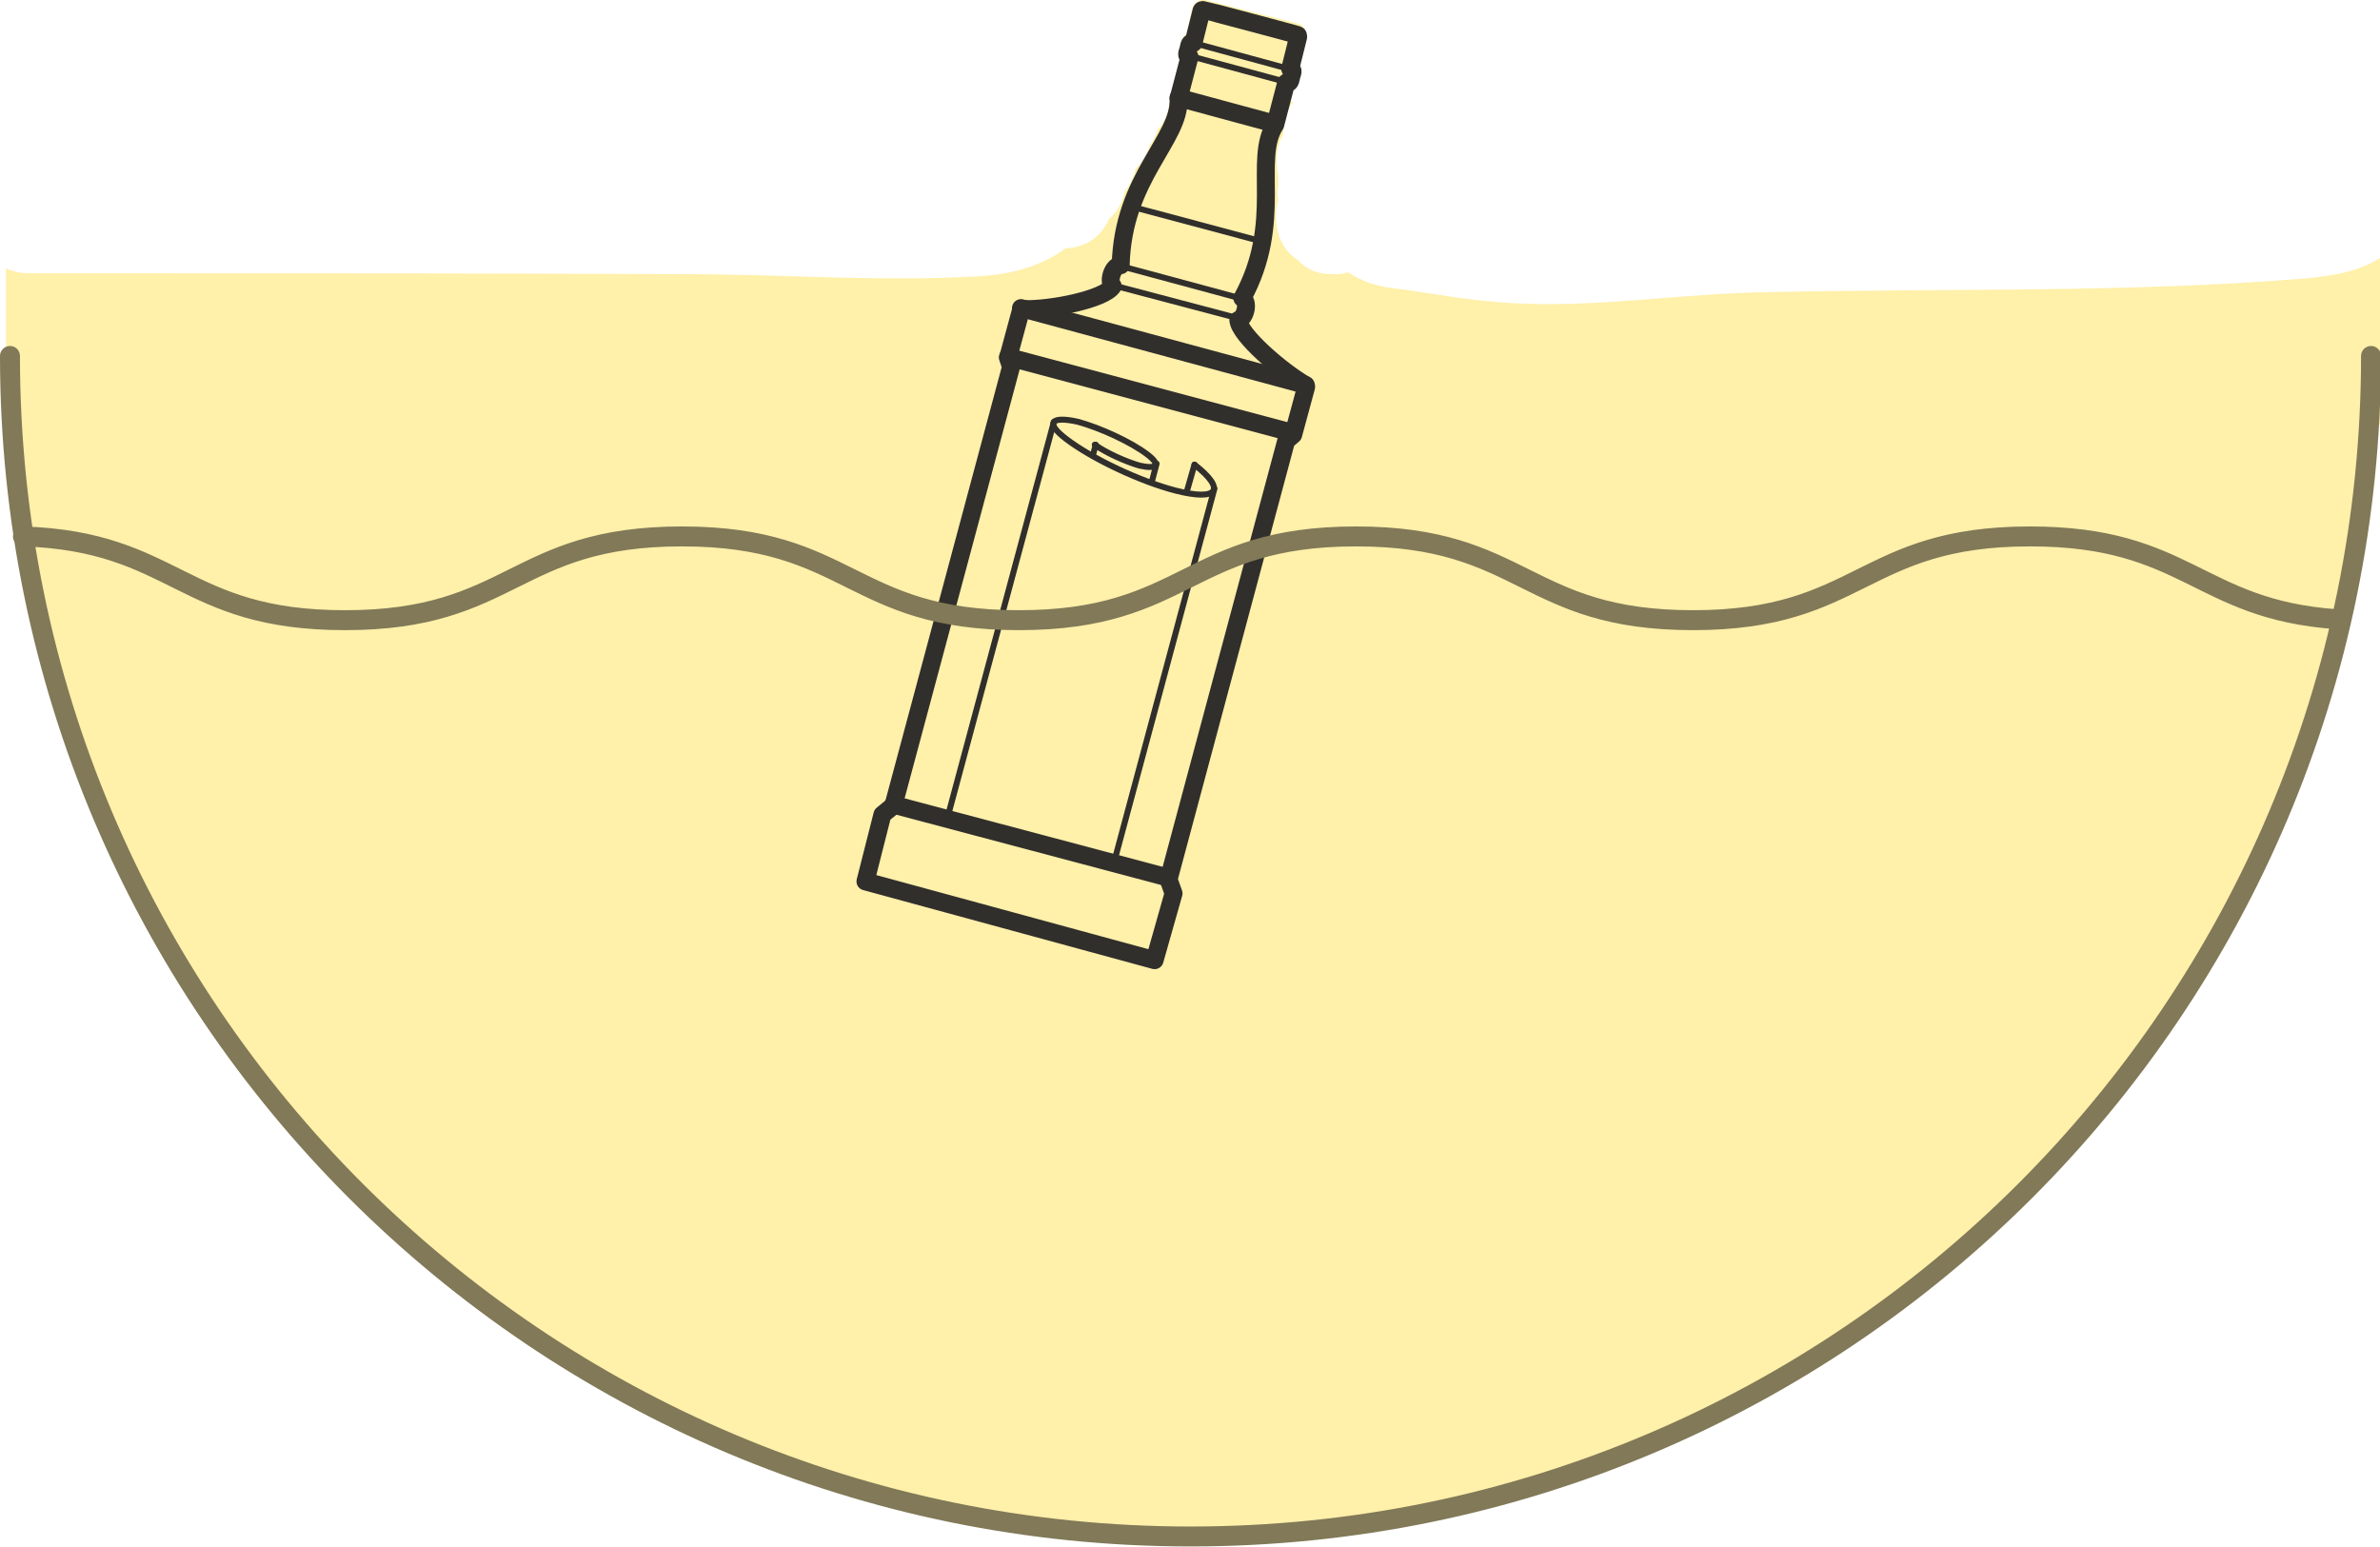
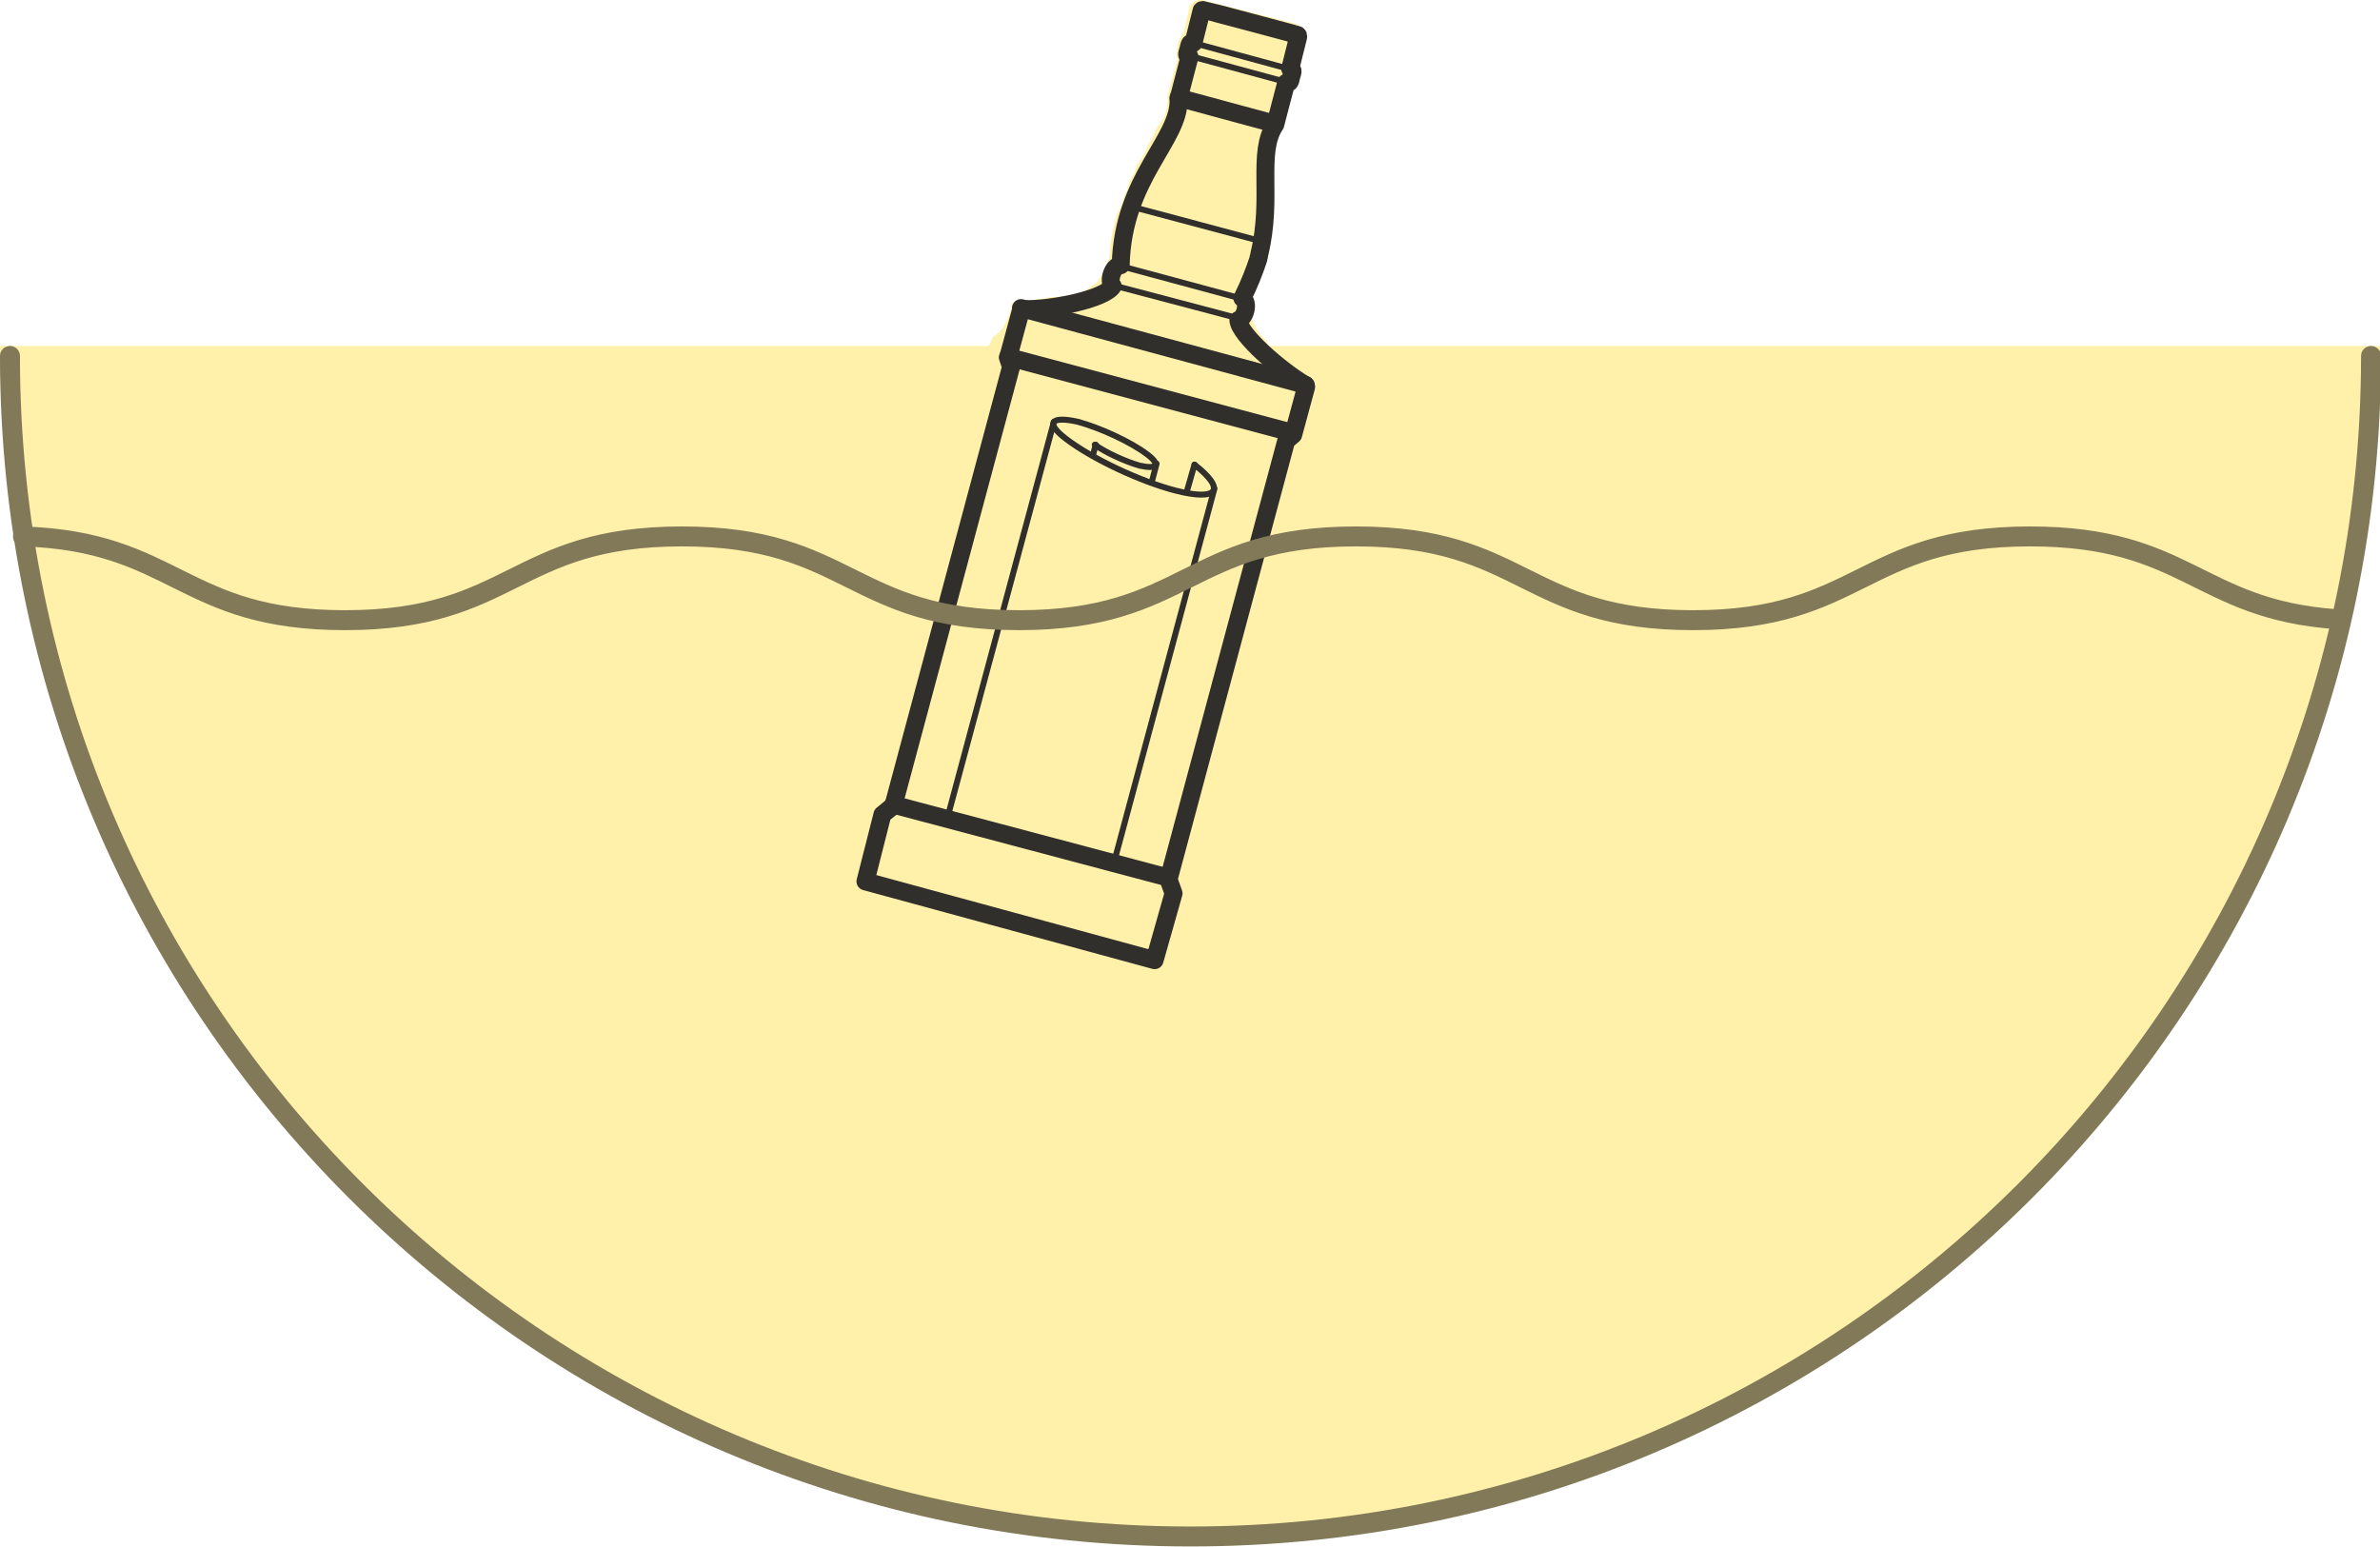
- <svg xmlns="http://www.w3.org/2000/svg" version="1.1" id="Слой_1" x="0px" y="0px" viewBox="0 0 238.7 155.1" style="enable-background:new 0 0 238.7 155.1;" xml:space="preserve">
+ <svg xmlns="http://www.w3.org/2000/svg" version="1.1" id="Слой_1" x="0px" y="0px" viewBox="93 -51.1 238.7 155.1" style="enable-background:new 93 -51.1 238.7 155.1;" xml:space="preserve">
  <style type="text/css">
	.st0{fill:#FFF0AA;}
	.st1{fill:#FFF0AA;stroke:#817957;stroke-width:2;stroke-linecap:round;stroke-linejoin:round;stroke-miterlimit:10;}
	.st2{fill:none;stroke:#312F2C;stroke-width:1.8;stroke-linecap:round;stroke-linejoin:round;stroke-miterlimit:10;}
	.st3{fill:none;stroke:#312F2C;stroke-width:0.6;stroke-linecap:round;stroke-linejoin:round;stroke-miterlimit:10;}
	.st4{fill:none;stroke:#817957;stroke-width:2;stroke-linecap:round;stroke-linejoin:round;stroke-miterlimit:10;}
</style>
-   <path class="st0" d="M231.5,27.9c-18.1,1.5-36,1-54.1,1.4c-8.5,0.1-17.3,1.6-25.8,1.1c-4-0.2-8-1-11.9-1.5c-1.7-0.2-3.2-0.7-4.5-1.6  c-0.5,0.2-1,0.2-1.6,0.2c-1.5,0-2.6-0.5-3.4-1.4c-2-1.2-2.6-3.8-2-6c-0.1-0.5-0.1-1,0-1.5c0-0.3,0-0.6,0-1c-0.3-1.4-0.2-2.9,0.5-4.1  c0-1.2,0.3-2.4,1-3.3h-12.4c-0.1,1.1-0.5,2.1-1.2,2.8c-0.2,0.6-0.4,1.1-0.8,1.6c-0.3,0.9-0.7,1.7-1.4,2.3c-0.2,0.9-0.6,1.7-1.1,2.3  c-0.2,1.1-0.8,2.1-1.6,2.8c-0.7,1.6-2.1,2.8-4.3,2.9c-2.2,1.6-5,2.6-8.7,2.8c-9.6,0.6-19.6-0.2-29.2-0.2  c-22.1-0.1-44.1-0.1-66.2-0.1c-0.9,0-1.6-0.2-2.2-0.5v15.7h238.5v-17C237,27.1,234.5,27.6,231.5,27.9z" />
-   <path class="st0" d="M48,10.3h-3.5C45.7,10.3,46.9,10.3,48,10.3C48,10.3,48,10.3,48,10.3z" />
-   <path id="_x31_8" class="st1" d="M1,35.7c0,65.4,53,118.4,118.4,118.4s118.4-53,118.4-118.4" />
+   <rect x="232.3" y="-8.1" class="st0" width="97.8" height="5" />
+   <rect x="232.3" y="-8.1" class="st0" width="97.8" height="5" />
+   <rect x="93" y="-16.4" class="st0" width="100.1" height="3.3" />
+   <path class="st0" d="M331.5-8.7c-0.5-1.5-0.4-3.1,0-4.6c0.1-0.3,0.2-0.5,0.3-0.8c-0.5,0.2-1,0.4-1.6,0.4c-18.3,1.8-36.6,1-54.9,0.8  c-8.5-0.1-17.1-1-25.5-0.4c-3.9,0.3-7.7,1.6-11.6,1.6c-4.6-0.1-9-1.7-13.6-1.9c-2.4-0.1-3.9-1.5-4.5-3.2c-1.1-1-1.8-2.5-1.8-3.8  c0-1,0.3-1.9,0.8-2.7c-0.2-1.5,0.3-3.2,1.3-4.3c0.1-0.6,0.2-1.1,0.4-1.6c0-0.2-0.1-0.4,0-0.7c-0.4-1-0.5-2.1-0.3-3.1  c-0.4-1.5-0.3-3.2,0.5-4.5c0.1-0.3,0.2-0.7,0.4-1c0.1-1,0.5-1.9,1.1-2.6h-12.3c-0.1,1.1-0.5,2.1-1.2,2.8c-0.2,0.6-0.4,1.1-0.8,1.6  c-0.3,0.8-0.6,1.5-1.2,2.1c-0.1,0.6-0.3,1.2-0.6,1.7c-0.1,0.5-0.3,1-0.5,1.4c-0.1,0.6-0.4,1.2-0.7,1.7c-0.1,0.4-0.2,0.9-0.4,1.3  c0,0.6-0.1,1.3-0.4,1.8c0.1,2.6-1.5,5.3-4.8,5.3c0,0-0.1,0-0.1,0c-0.4,0.1-0.7,0.1-1.2,0.1c-0.4,0.1-0.8,0.2-1.3,0.2  c-0.5,0.2-1.2,0.3-1.9,0.3c-0.1,0-0.3,0-0.4,0c-0.2,1.4-0.9,2.7-2.1,3.5c-0.5,1.3-1.5,2.4-3.3,2.9c-7.4,1.9-14.8,1.1-22.3,1.1  c-7.6,0-15.1,1.5-22.8,1.4c-8.2-0.1-16.4-0.2-24.6-0.2c-7.9,0-16.1-0.6-24,0.2c-0.9,0.1-1.6,0-2.2-0.3v3.5h238  C331.6-8.6,331.5-8.6,331.5-8.7z" />
+   <path class="st0" d="M141-40.8h-3.5C138.7-40.8,139.9-40.8,141-40.8L141-40.8z" />
+   <path class="st0" d="M331.5-13.3c0-0.2,0.1-0.4,0.2-0.6v-2.5H217.5V-9h114C331-10.4,331.2-11.9,331.5-13.3z" />
+   <path id="_x31_8" class="st1" d="M94-15.4C94,50,147,103,212.4,103S330.8,50,330.8-15.4" />
  <g>
-     <path class="st0" d="M131.3,37.6c-2.4-1.3-5.4-4.1-6.1-5.4c0.3-0.4,0.5-0.9,0.6-1.3c0.1-0.5,0-0.9-0.2-1.3   c2.3-4.4,2.3-8.4,2.2-11.5c0-2.1,0-3.9,0.7-5.2c0.1-0.7,0.3-1.4,0.6-2l0.6-2.1c0.4-0.3,0.5-0.7,0.6-1V7.5c0.1-0.3,0.2-0.7,0-1.2   l0.7-2.6c0.1-0.5-0.2-1.1-0.7-1.3L120.9,0c-0.5-0.1-1.1,0.2-1.3,0.7L119,3.4c-0.4,0.3-0.5,0.7-0.6,1v0.3c-0.1,0.3-0.2,0.7,0,1.2   l-1,3.7v0.3c0.1,1.5-0.8,3-2,5c-1.6,2.7-3.6,6.1-3.8,11.1c-0.3,0.2-0.6,0.6-0.8,1c-0.2,0.4-0.3,0.9-0.2,1.4c-1.2,0.7-5.2,1.6-8,1.6   c-0.5,0-0.9,0.3-1,0.8l-1.3,4.8v0.5l0.2,0.6L88.8,80.2L87.9,81c-0.1,0.1-0.3,0.3-0.3,0.5l-1.7,6.7c-0.1,0.5,0.2,1,0.6,1.1l28.9,7.8   c0.5,0.1,1-0.2,1.1-0.6l1.9-6.7c0.1-0.3,0.1-0.5,0-0.7L118,88l11.7-43.5l0.5-0.4l0.1-0.1l0.1-0.1c0.1-0.1,0.1-0.2,0.1-0.3l1.3-4.8   C131.9,38.3,131.7,37.8,131.3,37.6z" />
+     <path class="st0" d="M224.3-13.5c-1.2-0.6-2.5-1.6-3.6-2.6c-0.6-0.4-1.2-0.9-1.6-1.5c-0.4-0.5-0.8-0.9-1-1.3   c0.1-0.1,0.2-0.3,0.2-0.4c-0.1-0.4-0.2-0.8-0.2-1.2c0-1,0.3-1.9,0.8-2.7c-0.2-1.5,0.3-3.2,1.3-4.3c0.1-0.4,0.1-0.9,0.3-1.3   c0-0.3,0.1-0.7,0.1-1c-0.4-1-0.5-2.1-0.3-3.1c-0.4-1.5-0.3-3.2,0.5-4.5c0.1-0.3,0.2-0.6,0.4-0.9c0.1-0.6,0.3-1.2,0.5-1.7   c0-0.1,0-0.1,0.1-0.2l0.6-2.1c0.4-0.3,0.5-0.7,0.6-1v-0.3c0.1-0.3,0.2-0.7,0-1.2l0.7-2.6c0.1-0.5-0.2-1.1-0.7-1.3l-9.4-2.4   c-0.5-0.1-1.1,0.2-1.3,0.7l-0.6,2.7c-0.4,0.3-0.5,0.7-0.6,1v0.3c-0.1,0.3-0.2,0.7,0,1.2l-1,3.7v0.3c0.1,1.5-0.8,3-2,5   c-0.5,0.9-1.1,1.9-1.6,2.9c-0.1,0.2-0.2,0.4-0.3,0.6c-0.1,0.5-0.3,0.9-0.5,1.4c-0.1,0.6-0.4,1.2-0.7,1.7c-0.1,0.3-0.1,0.6-0.2,0.8   c-0.3,1.1-0.5,2.4-0.5,3.7c-0.1,0-0.1,0.1-0.2,0.1c-0.2,0.7-0.4,1.4-0.9,1.9c0,0.1,0,0.2,0,0.3c-0.1,0.1-0.3,0.2-0.6,0.3   c-0.8,0.7-1.9,1.2-3.3,1.2c0,0-0.1,0-0.1,0c-0.4,0.1-0.7,0.1-1.1,0.1c-0.4,0.1-0.8,0.2-1.3,0.2c-0.5,0.2-1.2,0.3-1.9,0.3   c-0.1,0-0.3,0-0.4,0c-0.1,0.8-0.4,1.6-0.8,2.2l-0.8,2.9v0.5l0.2,0.6l-11.7,43.5l-0.9,0.8c-0.1,0.1-0.3,0.3-0.3,0.5l-1.7,6.7   c-0.1,0.5,0.2,1,0.6,1.1l28.9,7.8c0.5,0.1,1-0.2,1.1-0.6l1.9-6.7c0.1-0.3,0.1-0.5,0-0.7l-0.4-1.1l11.7-43.5l0.5-0.4l0.1-0.1   l0.1-0.1c0.1-0.1,0.1-0.2,0.1-0.3l1.3-4.8C224.9-12.8,224.7-13.3,224.3-13.5z" />
    <g>
      <g>
        <g>
-           <path class="st2" d="M86.8,88.4l1.7-6.7l1.1-0.9l11.8-44l-0.3-0.9l1.3-4.8c0-0.1,0.1-0.1,0.2-0.1c2.8,0.1,8.2-1,9-2.3      c-0.5-0.5,0-2.1,0.8-2.1c0.2-8.8,6-12.6,5.8-16.7l1.1-4.2c-0.4-0.1-0.2-0.4-0.1-0.8s0.1-0.7,0.5-0.6l0.8-3.2      c0-0.1,0.1-0.1,0.2-0.1s9.5,2.5,9.4,2.5c0.1,0,0.1,0.1,0.1,0.2l-0.8,3.2c0.4,0.1,0.2,0.4,0.1,0.8c-0.1,0.4-0.1,0.7-0.5,0.6      l-1.1,4.2c-2.3,3.5,0.9,9.7-3.3,17.4c0.7,0.4,0.3,2-0.4,2.2c0.1,1.5,4.3,5.1,6.7,6.5c0.1,0,0.1,0.1,0.1,0.2l-1.3,4.8l-0.7,0.6      l-11.8,44l0.5,1.4l-1.9,6.7L86.8,88.4z" />
-           <line class="st3" x1="113.4" y1="20.7" x2="126.5" y2="24.2" />
-           <line class="st3" x1="112.1" y1="26.6" x2="124.7" y2="30" />
-           <line class="st3" x1="111.6" y1="28.6" x2="124.1" y2="31.9" />
-           <line class="st2" x1="118.2" y1="9.8" x2="127.8" y2="12.4" />
-           <line class="st2" x1="130.9" y1="38.6" x2="102.4" y2="30.9" />
-           <line class="st3" x1="119.3" y1="5.6" x2="128.9" y2="8.2" />
-           <line class="st3" x1="119.3" y1="4.2" x2="129.6" y2="7" />
-           <line class="st2" x1="101.1" y1="35.8" x2="129.6" y2="43.4" />
-           <line class="st2" x1="89.6" y1="80.7" x2="117.1" y2="88" />
+           <path class="st2" d="M223.9-12.5c-2.4-1.4-6.6-5-6.7-6.5c0.7-0.2,1.1-1.8,0.4-2.2c0.7-1.4,1.2-2.7,1.6-3.9      c0-0.2,0.1-0.3,0.1-0.5c1.4-5.7-0.3-10.2,1.6-13l1.1-4.2c0.4,0.1,0.4-0.2,0.5-0.6c0.1-0.4,0.3-0.7-0.1-0.8l0.8-3.2      c0-0.1,0-0.2-0.1-0.2c0.1,0-9.3-2.5-9.4-2.5s-0.2,0-0.2,0.1l-0.8,3.2c-0.4-0.1-0.4,0.2-0.5,0.6c-0.1,0.4-0.3,0.7,0.1,0.8      l-1.1,4.2c0.2,4.1-5.6,7.9-5.8,16.7c-0.8,0-1.3,1.6-0.8,2.1c-0.8,1.3-6.2,2.4-9,2.3c-0.1,0-0.2,0-0.2,0.1l-1.3,4.8l0.3,0.9      l-11.8,44l-1.1,0.9l-1.7,6.7l29,7.9l1.9-6.7l-0.5-1.4l11.8-44l0.7-0.6l1.3-4.8C224-12.4,224-12.5,223.9-12.5z" />
+           <line class="st3" x1="206.4" y1="-30.4" x2="219.5" y2="-26.9" />
+           <line class="st3" x1="205.1" y1="-24.5" x2="217.7" y2="-21.1" />
+           <line class="st3" x1="204.6" y1="-22.5" x2="217.1" y2="-19.2" />
+           <line class="st2" x1="211.2" y1="-41.3" x2="220.8" y2="-38.7" />
+           <line class="st2" x1="223.9" y1="-12.5" x2="195.4" y2="-20.2" />
+           <line class="st3" x1="212.3" y1="-45.5" x2="221.9" y2="-42.9" />
+           <line class="st3" x1="212.3" y1="-46.9" x2="222.6" y2="-44.1" />
+           <line class="st2" x1="194.1" y1="-15.3" x2="222.6" y2="-7.7" />
+           <line class="st2" x1="182.6" y1="29.6" x2="210.1" y2="36.9" />
        </g>
-         <path class="st3" d="M119.8,46.6c3.2,2.5,2.4,3.7-1.9,2.6c-3.5-0.9-8.4-3.2-11-5.2c-2.1-1.6-1.5-2.3,1.2-1.7c2.2,0.6,5.3,2,7,3.3     c1.3,1,1,1.5-0.8,1.1c-1.4-0.4-3.4-1.3-4.5-2.1" />
-         <line class="st3" x1="119.8" y1="46.6" x2="119" y2="49.4" />
-         <line class="st3" x1="121.8" y1="49" x2="111.7" y2="86.6" />
-         <line class="st3" x1="105.7" y1="42.3" x2="95" y2="82.1" />
-         <line class="st3" x1="109.9" y1="44.6" x2="109.6" y2="45.7" />
-         <line class="st3" x1="116" y1="46.5" x2="115.5" y2="48.4" />
+         <path class="st3" d="M212.8-4.5c3.2,2.5,2.4,3.7-1.9,2.6c-3.5-0.9-8.4-3.2-11-5.2c-2.1-1.6-1.5-2.3,1.2-1.7c2.2,0.6,5.3,2,7,3.3     c1.3,1,1,1.5-0.8,1.1c-1.4-0.4-3.4-1.3-4.5-2.1" />
+         <line class="st3" x1="212.8" y1="-4.5" x2="212" y2="-1.7" />
+         <line class="st3" x1="214.8" y1="-2.1" x2="204.7" y2="35.5" />
+         <line class="st3" x1="198.7" y1="-8.8" x2="188" y2="31" />
+         <line class="st3" x1="202.9" y1="-6.5" x2="202.6" y2="-5.4" />
+         <line class="st3" x1="209" y1="-4.6" x2="208.5" y2="-2.7" />
      </g>
    </g>
  </g>
-   <path class="st4" d="M2.3,53.8c15.4,0.5,15.9,8.4,32.3,8.4c16.9,0,16.9-8.4,33.8-8.4s16.9,8.4,33.8,8.4s16.9-8.4,33.8-8.4  s16.9,8.4,33.8,8.4s16.9-8.4,33.8-8.4c15.8,0,16.8,7.3,30.7,8.3" />
+   <path class="st4" d="M95.3,2.7c15.4,0.5,15.9,8.4,32.3,8.4c16.9,0,16.9-8.4,33.8-8.4s16.9,8.4,33.8,8.4s16.9-8.4,33.8-8.4  s16.9,8.4,33.8,8.4c16.9,0,16.9-8.4,33.8-8.4c15.8,0,16.8,7.3,30.7,8.3" />
</svg>
